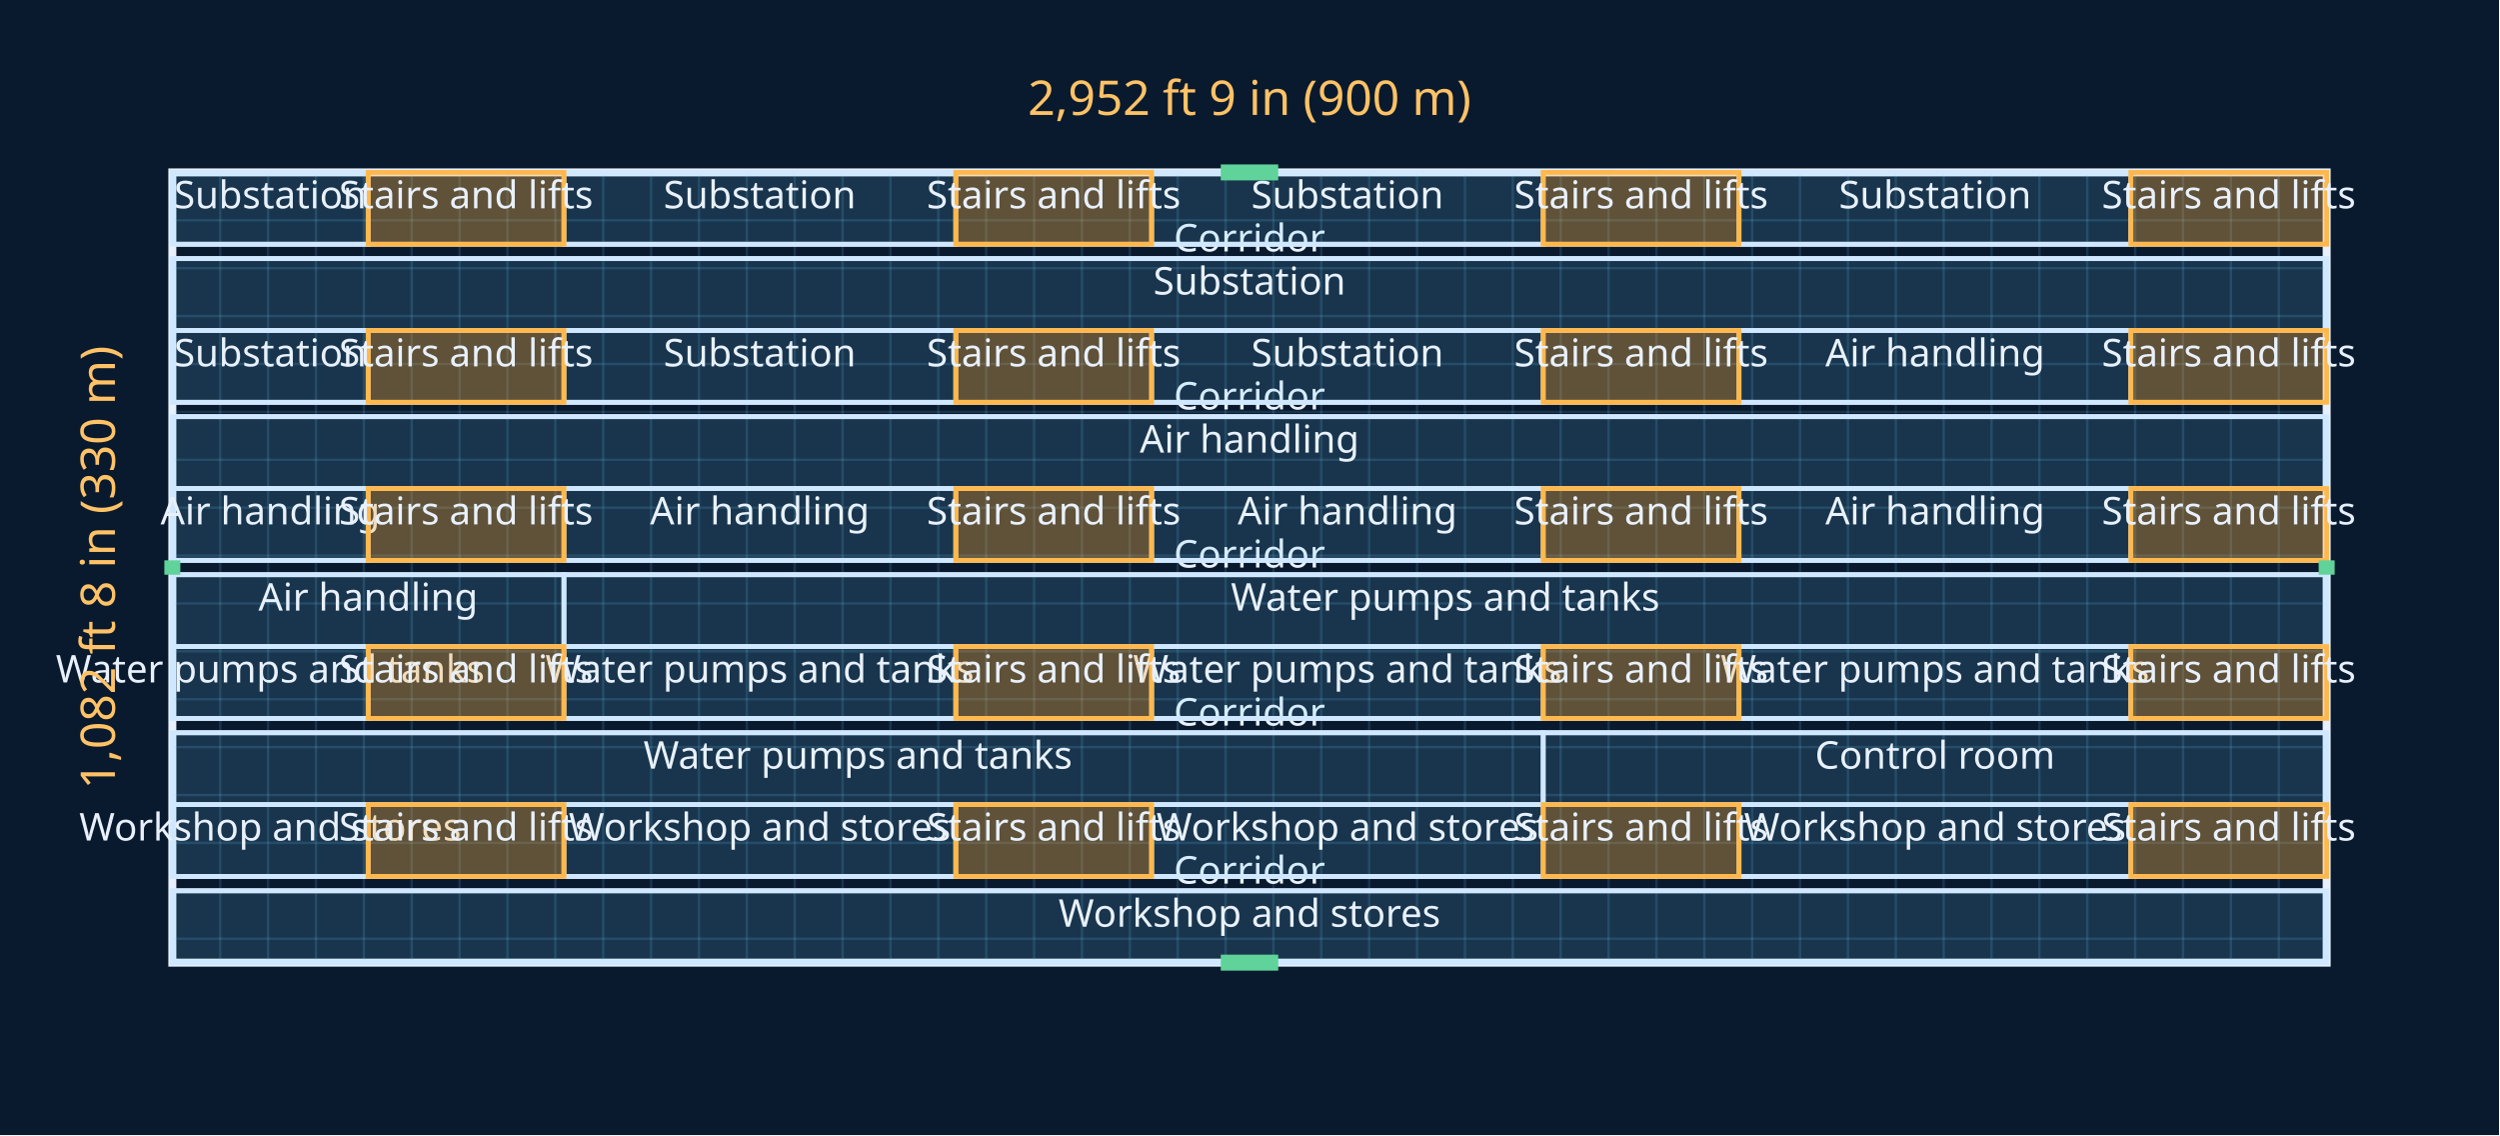
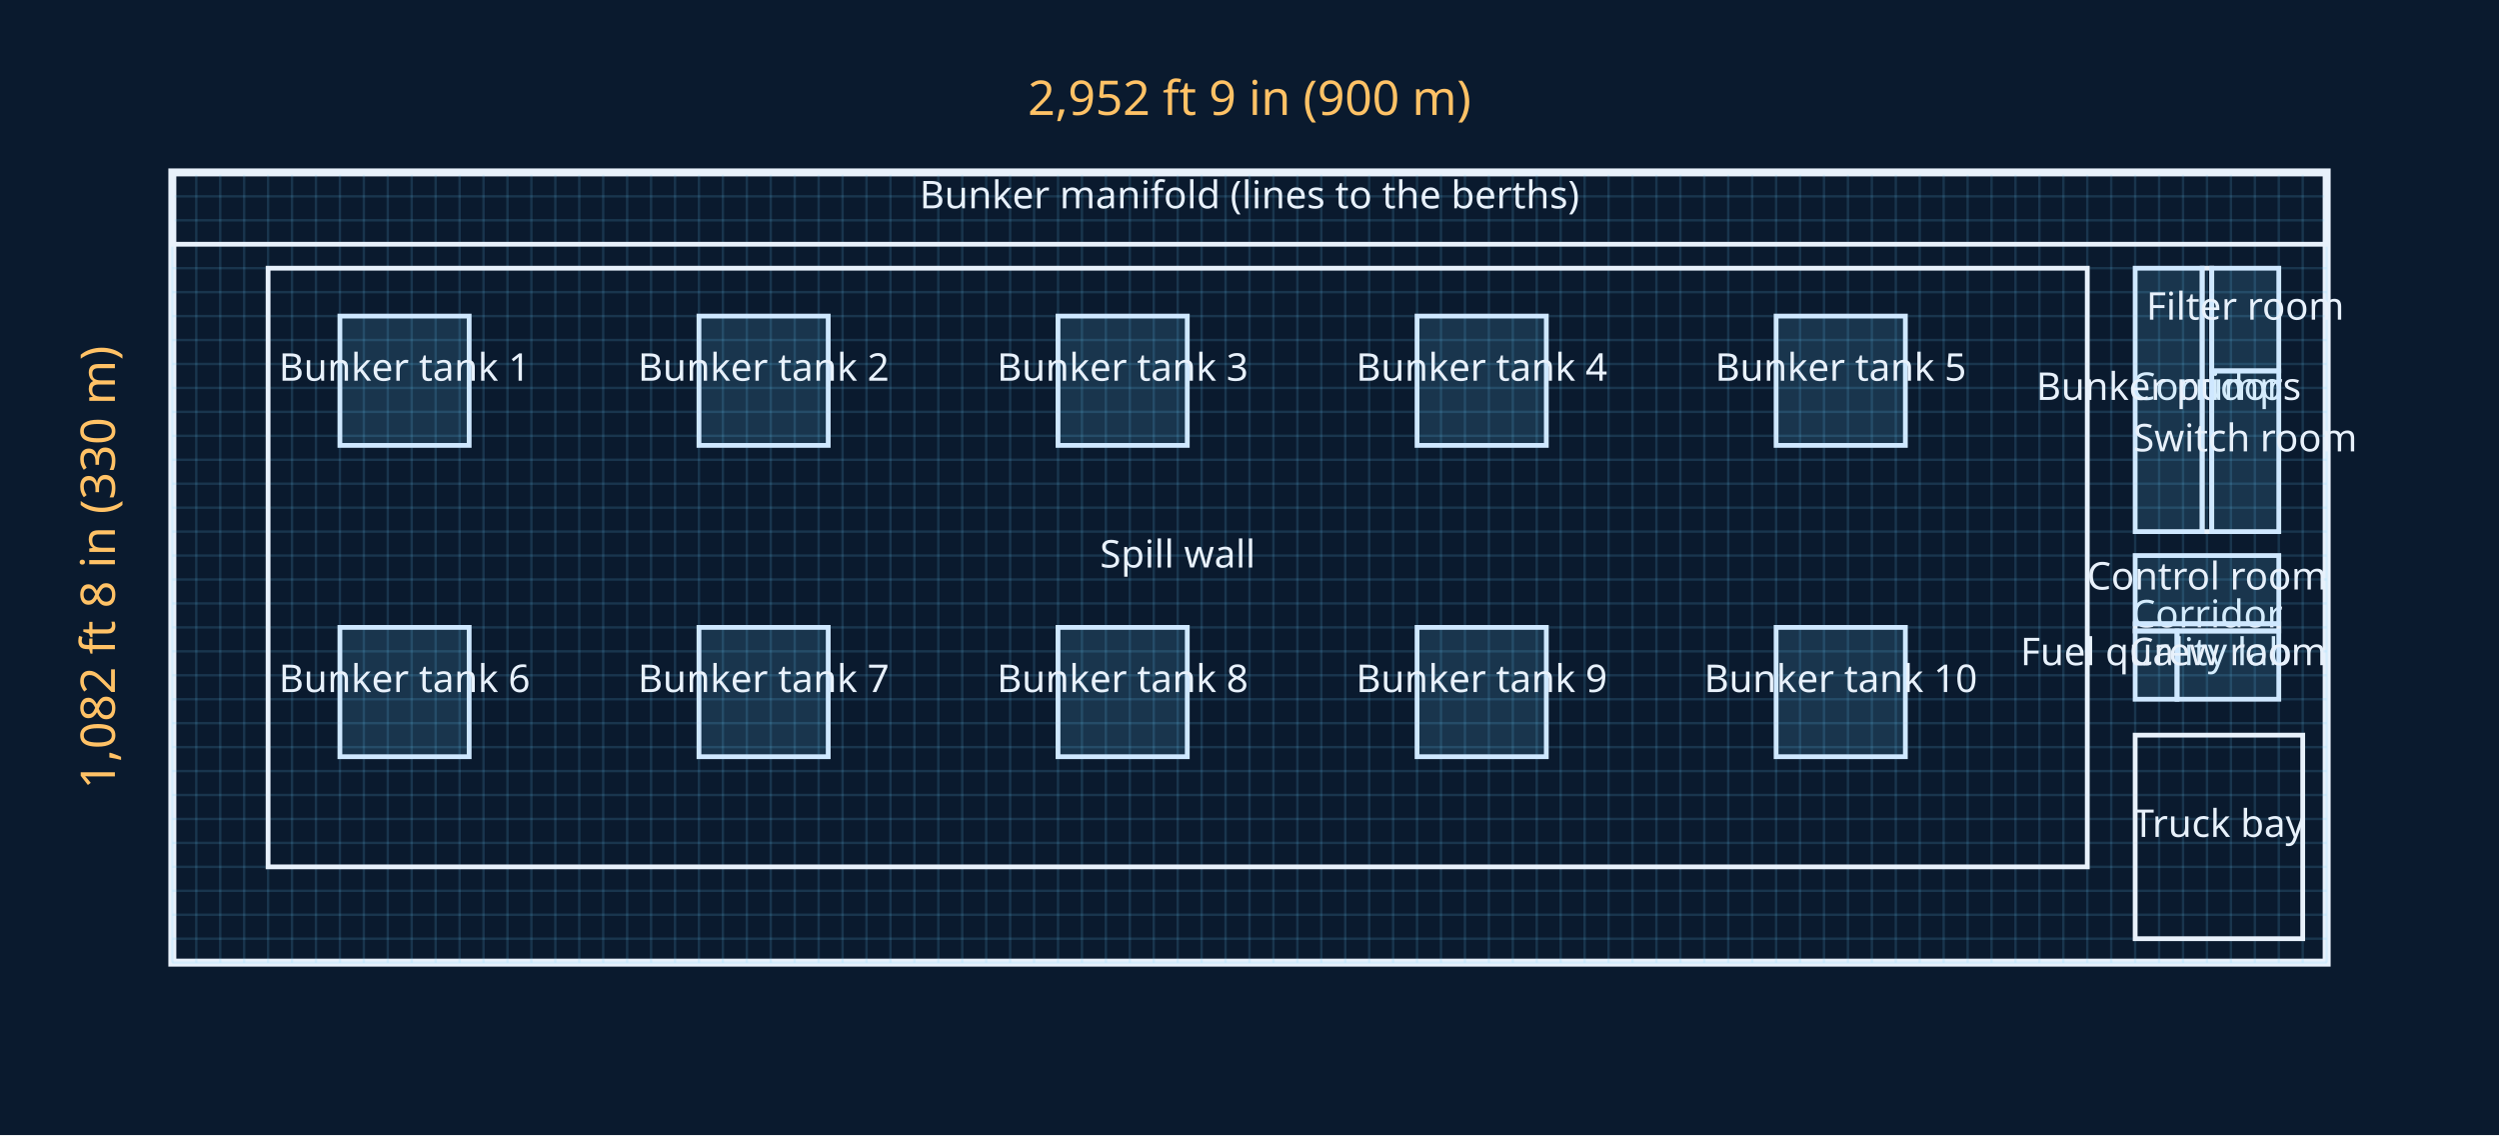
<svg xmlns="http://www.w3.org/2000/svg" viewBox="-72.0 -72.0 1044.0 474.0" font-family="Segoe UI, sans-serif">
  <rect x="-72.0" y="-72.0" width="1044.0" height="474.0" fill="#0a1a2e" />
  <rect x="0" y="0" width="900.0" height="330.0" fill="none" stroke="#e8f1fb" stroke-width="3.33" />
  <line x1="0.0" y1="0" x2="0.0" y2="330.0" stroke="#6fd0ff" stroke-opacity=".15" stroke-width="1.00" />
+   <line x1="10.0" y1="0" x2="10.0" y2="330.0" stroke="#6fd0ff" stroke-opacity=".15" stroke-width="1.00" />
  <line x1="20.0" y1="0" x2="20.0" y2="330.0" stroke="#6fd0ff" stroke-opacity=".15" stroke-width="1.00" />
+   <line x1="30.0" y1="0" x2="30.0" y2="330.0" stroke="#6fd0ff" stroke-opacity=".15" stroke-width="1.00" />
  <line x1="40.0" y1="0" x2="40.0" y2="330.0" stroke="#6fd0ff" stroke-opacity=".15" stroke-width="1.00" />
+   <line x1="50.0" y1="0" x2="50.0" y2="330.0" stroke="#6fd0ff" stroke-opacity=".15" stroke-width="1.00" />
  <line x1="60.0" y1="0" x2="60.0" y2="330.0" stroke="#6fd0ff" stroke-opacity=".15" stroke-width="1.00" />
+   <line x1="70.0" y1="0" x2="70.0" y2="330.0" stroke="#6fd0ff" stroke-opacity=".15" stroke-width="1.00" />
  <line x1="80.0" y1="0" x2="80.0" y2="330.0" stroke="#6fd0ff" stroke-opacity=".15" stroke-width="1.00" />
+   <line x1="90.0" y1="0" x2="90.0" y2="330.0" stroke="#6fd0ff" stroke-opacity=".15" stroke-width="1.00" />
  <line x1="100.0" y1="0" x2="100.0" y2="330.0" stroke="#6fd0ff" stroke-opacity=".15" stroke-width="1.00" />
+   <line x1="110.0" y1="0" x2="110.0" y2="330.0" stroke="#6fd0ff" stroke-opacity=".15" stroke-width="1.00" />
  <line x1="120.0" y1="0" x2="120.0" y2="330.0" stroke="#6fd0ff" stroke-opacity=".15" stroke-width="1.00" />
+   <line x1="130.0" y1="0" x2="130.0" y2="330.0" stroke="#6fd0ff" stroke-opacity=".15" stroke-width="1.00" />
  <line x1="140.0" y1="0" x2="140.0" y2="330.0" stroke="#6fd0ff" stroke-opacity=".15" stroke-width="1.00" />
+   <line x1="150.0" y1="0" x2="150.0" y2="330.0" stroke="#6fd0ff" stroke-opacity=".15" stroke-width="1.00" />
  <line x1="160.0" y1="0" x2="160.0" y2="330.0" stroke="#6fd0ff" stroke-opacity=".15" stroke-width="1.00" />
+   <line x1="170.0" y1="0" x2="170.0" y2="330.0" stroke="#6fd0ff" stroke-opacity=".15" stroke-width="1.00" />
  <line x1="180.0" y1="0" x2="180.0" y2="330.0" stroke="#6fd0ff" stroke-opacity=".15" stroke-width="1.00" />
+   <line x1="190.0" y1="0" x2="190.0" y2="330.0" stroke="#6fd0ff" stroke-opacity=".15" stroke-width="1.00" />
  <line x1="200.0" y1="0" x2="200.0" y2="330.0" stroke="#6fd0ff" stroke-opacity=".15" stroke-width="1.00" />
+   <line x1="210.0" y1="0" x2="210.0" y2="330.0" stroke="#6fd0ff" stroke-opacity=".15" stroke-width="1.00" />
  <line x1="220.0" y1="0" x2="220.0" y2="330.0" stroke="#6fd0ff" stroke-opacity=".15" stroke-width="1.00" />
+   <line x1="230.0" y1="0" x2="230.0" y2="330.0" stroke="#6fd0ff" stroke-opacity=".15" stroke-width="1.00" />
  <line x1="240.0" y1="0" x2="240.0" y2="330.0" stroke="#6fd0ff" stroke-opacity=".15" stroke-width="1.00" />
+   <line x1="250.0" y1="0" x2="250.0" y2="330.0" stroke="#6fd0ff" stroke-opacity=".15" stroke-width="1.00" />
  <line x1="260.0" y1="0" x2="260.0" y2="330.0" stroke="#6fd0ff" stroke-opacity=".15" stroke-width="1.00" />
+   <line x1="270.0" y1="0" x2="270.0" y2="330.0" stroke="#6fd0ff" stroke-opacity=".15" stroke-width="1.00" />
  <line x1="280.0" y1="0" x2="280.0" y2="330.0" stroke="#6fd0ff" stroke-opacity=".15" stroke-width="1.00" />
+   <line x1="290.0" y1="0" x2="290.0" y2="330.0" stroke="#6fd0ff" stroke-opacity=".15" stroke-width="1.00" />
  <line x1="300.0" y1="0" x2="300.0" y2="330.0" stroke="#6fd0ff" stroke-opacity=".15" stroke-width="1.00" />
+   <line x1="310.0" y1="0" x2="310.0" y2="330.0" stroke="#6fd0ff" stroke-opacity=".15" stroke-width="1.00" />
  <line x1="320.0" y1="0" x2="320.0" y2="330.0" stroke="#6fd0ff" stroke-opacity=".15" stroke-width="1.00" />
+   <line x1="330.0" y1="0" x2="330.0" y2="330.0" stroke="#6fd0ff" stroke-opacity=".15" stroke-width="1.00" />
  <line x1="340.0" y1="0" x2="340.0" y2="330.0" stroke="#6fd0ff" stroke-opacity=".15" stroke-width="1.00" />
+   <line x1="350.0" y1="0" x2="350.0" y2="330.0" stroke="#6fd0ff" stroke-opacity=".15" stroke-width="1.00" />
  <line x1="360.0" y1="0" x2="360.0" y2="330.0" stroke="#6fd0ff" stroke-opacity=".15" stroke-width="1.00" />
+   <line x1="370.0" y1="0" x2="370.0" y2="330.0" stroke="#6fd0ff" stroke-opacity=".15" stroke-width="1.00" />
  <line x1="380.0" y1="0" x2="380.0" y2="330.0" stroke="#6fd0ff" stroke-opacity=".15" stroke-width="1.00" />
+   <line x1="390.0" y1="0" x2="390.0" y2="330.0" stroke="#6fd0ff" stroke-opacity=".15" stroke-width="1.00" />
  <line x1="400.0" y1="0" x2="400.0" y2="330.0" stroke="#6fd0ff" stroke-opacity=".15" stroke-width="1.00" />
+   <line x1="410.0" y1="0" x2="410.0" y2="330.0" stroke="#6fd0ff" stroke-opacity=".15" stroke-width="1.00" />
  <line x1="420.0" y1="0" x2="420.0" y2="330.0" stroke="#6fd0ff" stroke-opacity=".15" stroke-width="1.00" />
+   <line x1="430.0" y1="0" x2="430.0" y2="330.0" stroke="#6fd0ff" stroke-opacity=".15" stroke-width="1.00" />
  <line x1="440.0" y1="0" x2="440.0" y2="330.0" stroke="#6fd0ff" stroke-opacity=".15" stroke-width="1.00" />
+   <line x1="450.0" y1="0" x2="450.0" y2="330.0" stroke="#6fd0ff" stroke-opacity=".15" stroke-width="1.00" />
  <line x1="460.0" y1="0" x2="460.0" y2="330.0" stroke="#6fd0ff" stroke-opacity=".15" stroke-width="1.00" />
+   <line x1="470.0" y1="0" x2="470.0" y2="330.0" stroke="#6fd0ff" stroke-opacity=".15" stroke-width="1.00" />
  <line x1="480.0" y1="0" x2="480.0" y2="330.0" stroke="#6fd0ff" stroke-opacity=".15" stroke-width="1.00" />
+   <line x1="490.0" y1="0" x2="490.0" y2="330.0" stroke="#6fd0ff" stroke-opacity=".15" stroke-width="1.00" />
  <line x1="500.0" y1="0" x2="500.0" y2="330.0" stroke="#6fd0ff" stroke-opacity=".15" stroke-width="1.00" />
+   <line x1="510.0" y1="0" x2="510.0" y2="330.0" stroke="#6fd0ff" stroke-opacity=".15" stroke-width="1.00" />
  <line x1="520.0" y1="0" x2="520.0" y2="330.0" stroke="#6fd0ff" stroke-opacity=".15" stroke-width="1.00" />
+   <line x1="530.0" y1="0" x2="530.0" y2="330.0" stroke="#6fd0ff" stroke-opacity=".15" stroke-width="1.00" />
  <line x1="540.0" y1="0" x2="540.0" y2="330.0" stroke="#6fd0ff" stroke-opacity=".15" stroke-width="1.00" />
+   <line x1="550.0" y1="0" x2="550.0" y2="330.0" stroke="#6fd0ff" stroke-opacity=".15" stroke-width="1.00" />
  <line x1="560.0" y1="0" x2="560.0" y2="330.0" stroke="#6fd0ff" stroke-opacity=".15" stroke-width="1.00" />
+   <line x1="570.0" y1="0" x2="570.0" y2="330.0" stroke="#6fd0ff" stroke-opacity=".15" stroke-width="1.00" />
  <line x1="580.0" y1="0" x2="580.0" y2="330.0" stroke="#6fd0ff" stroke-opacity=".15" stroke-width="1.00" />
+   <line x1="590.0" y1="0" x2="590.0" y2="330.0" stroke="#6fd0ff" stroke-opacity=".15" stroke-width="1.00" />
  <line x1="600.0" y1="0" x2="600.0" y2="330.0" stroke="#6fd0ff" stroke-opacity=".15" stroke-width="1.00" />
+   <line x1="610.0" y1="0" x2="610.0" y2="330.0" stroke="#6fd0ff" stroke-opacity=".15" stroke-width="1.00" />
  <line x1="620.0" y1="0" x2="620.0" y2="330.0" stroke="#6fd0ff" stroke-opacity=".15" stroke-width="1.00" />
+   <line x1="630.0" y1="0" x2="630.0" y2="330.0" stroke="#6fd0ff" stroke-opacity=".15" stroke-width="1.00" />
  <line x1="640.0" y1="0" x2="640.0" y2="330.0" stroke="#6fd0ff" stroke-opacity=".15" stroke-width="1.00" />
+   <line x1="650.0" y1="0" x2="650.0" y2="330.0" stroke="#6fd0ff" stroke-opacity=".15" stroke-width="1.00" />
  <line x1="660.0" y1="0" x2="660.0" y2="330.0" stroke="#6fd0ff" stroke-opacity=".15" stroke-width="1.00" />
+   <line x1="670.0" y1="0" x2="670.0" y2="330.0" stroke="#6fd0ff" stroke-opacity=".15" stroke-width="1.00" />
  <line x1="680.0" y1="0" x2="680.0" y2="330.0" stroke="#6fd0ff" stroke-opacity=".15" stroke-width="1.00" />
+   <line x1="690.0" y1="0" x2="690.0" y2="330.0" stroke="#6fd0ff" stroke-opacity=".15" stroke-width="1.00" />
  <line x1="700.0" y1="0" x2="700.0" y2="330.0" stroke="#6fd0ff" stroke-opacity=".15" stroke-width="1.00" />
+   <line x1="710.0" y1="0" x2="710.0" y2="330.0" stroke="#6fd0ff" stroke-opacity=".15" stroke-width="1.00" />
  <line x1="720.0" y1="0" x2="720.0" y2="330.0" stroke="#6fd0ff" stroke-opacity=".15" stroke-width="1.00" />
+   <line x1="730.0" y1="0" x2="730.0" y2="330.0" stroke="#6fd0ff" stroke-opacity=".15" stroke-width="1.00" />
  <line x1="740.0" y1="0" x2="740.0" y2="330.0" stroke="#6fd0ff" stroke-opacity=".15" stroke-width="1.00" />
+   <line x1="750.0" y1="0" x2="750.0" y2="330.0" stroke="#6fd0ff" stroke-opacity=".15" stroke-width="1.00" />
  <line x1="760.0" y1="0" x2="760.0" y2="330.0" stroke="#6fd0ff" stroke-opacity=".15" stroke-width="1.00" />
+   <line x1="770.0" y1="0" x2="770.0" y2="330.0" stroke="#6fd0ff" stroke-opacity=".15" stroke-width="1.00" />
  <line x1="780.0" y1="0" x2="780.0" y2="330.0" stroke="#6fd0ff" stroke-opacity=".15" stroke-width="1.00" />
+   <line x1="790.0" y1="0" x2="790.0" y2="330.0" stroke="#6fd0ff" stroke-opacity=".15" stroke-width="1.00" />
  <line x1="800.0" y1="0" x2="800.0" y2="330.0" stroke="#6fd0ff" stroke-opacity=".15" stroke-width="1.00" />
+   <line x1="810.0" y1="0" x2="810.0" y2="330.0" stroke="#6fd0ff" stroke-opacity=".15" stroke-width="1.00" />
  <line x1="820.0" y1="0" x2="820.0" y2="330.0" stroke="#6fd0ff" stroke-opacity=".15" stroke-width="1.00" />
+   <line x1="830.0" y1="0" x2="830.0" y2="330.0" stroke="#6fd0ff" stroke-opacity=".15" stroke-width="1.00" />
  <line x1="840.0" y1="0" x2="840.0" y2="330.0" stroke="#6fd0ff" stroke-opacity=".15" stroke-width="1.00" />
+   <line x1="850.0" y1="0" x2="850.0" y2="330.0" stroke="#6fd0ff" stroke-opacity=".15" stroke-width="1.00" />
  <line x1="860.0" y1="0" x2="860.0" y2="330.0" stroke="#6fd0ff" stroke-opacity=".15" stroke-width="1.00" />
+   <line x1="870.0" y1="0" x2="870.0" y2="330.0" stroke="#6fd0ff" stroke-opacity=".15" stroke-width="1.00" />
  <line x1="880.0" y1="0" x2="880.0" y2="330.0" stroke="#6fd0ff" stroke-opacity=".15" stroke-width="1.00" />
+   <line x1="890.0" y1="0" x2="890.0" y2="330.0" stroke="#6fd0ff" stroke-opacity=".15" stroke-width="1.00" />
  <line x1="900.0" y1="0" x2="900.0" y2="330.0" stroke="#6fd0ff" stroke-opacity=".15" stroke-width="1.00" />
  <line x1="0" y1="0.0" x2="900.0" y2="0.0" stroke="#6fd0ff" stroke-opacity=".15" stroke-width="1.00" />
+   <line x1="0" y1="10.0" x2="900.0" y2="10.0" stroke="#6fd0ff" stroke-opacity=".15" stroke-width="1.00" />
  <line x1="0" y1="20.0" x2="900.0" y2="20.0" stroke="#6fd0ff" stroke-opacity=".15" stroke-width="1.00" />
+   <line x1="0" y1="30.0" x2="900.0" y2="30.0" stroke="#6fd0ff" stroke-opacity=".15" stroke-width="1.00" />
  <line x1="0" y1="40.0" x2="900.0" y2="40.0" stroke="#6fd0ff" stroke-opacity=".15" stroke-width="1.00" />
+   <line x1="0" y1="50.0" x2="900.0" y2="50.0" stroke="#6fd0ff" stroke-opacity=".15" stroke-width="1.00" />
  <line x1="0" y1="60.0" x2="900.0" y2="60.0" stroke="#6fd0ff" stroke-opacity=".15" stroke-width="1.00" />
+   <line x1="0" y1="70.0" x2="900.0" y2="70.0" stroke="#6fd0ff" stroke-opacity=".15" stroke-width="1.00" />
  <line x1="0" y1="80.0" x2="900.0" y2="80.0" stroke="#6fd0ff" stroke-opacity=".15" stroke-width="1.00" />
+   <line x1="0" y1="90.0" x2="900.0" y2="90.0" stroke="#6fd0ff" stroke-opacity=".15" stroke-width="1.00" />
  <line x1="0" y1="100.0" x2="900.0" y2="100.0" stroke="#6fd0ff" stroke-opacity=".15" stroke-width="1.00" />
+   <line x1="0" y1="110.0" x2="900.0" y2="110.0" stroke="#6fd0ff" stroke-opacity=".15" stroke-width="1.00" />
  <line x1="0" y1="120.0" x2="900.0" y2="120.0" stroke="#6fd0ff" stroke-opacity=".15" stroke-width="1.00" />
+   <line x1="0" y1="130.0" x2="900.0" y2="130.0" stroke="#6fd0ff" stroke-opacity=".15" stroke-width="1.00" />
  <line x1="0" y1="140.0" x2="900.0" y2="140.0" stroke="#6fd0ff" stroke-opacity=".15" stroke-width="1.00" />
+   <line x1="0" y1="150.0" x2="900.0" y2="150.0" stroke="#6fd0ff" stroke-opacity=".15" stroke-width="1.00" />
  <line x1="0" y1="160.0" x2="900.0" y2="160.0" stroke="#6fd0ff" stroke-opacity=".15" stroke-width="1.00" />
+   <line x1="0" y1="170.0" x2="900.0" y2="170.0" stroke="#6fd0ff" stroke-opacity=".15" stroke-width="1.00" />
  <line x1="0" y1="180.0" x2="900.0" y2="180.0" stroke="#6fd0ff" stroke-opacity=".15" stroke-width="1.00" />
+   <line x1="0" y1="190.0" x2="900.0" y2="190.0" stroke="#6fd0ff" stroke-opacity=".15" stroke-width="1.00" />
  <line x1="0" y1="200.0" x2="900.0" y2="200.0" stroke="#6fd0ff" stroke-opacity=".15" stroke-width="1.00" />
+   <line x1="0" y1="210.0" x2="900.0" y2="210.0" stroke="#6fd0ff" stroke-opacity=".15" stroke-width="1.00" />
  <line x1="0" y1="220.0" x2="900.0" y2="220.0" stroke="#6fd0ff" stroke-opacity=".15" stroke-width="1.00" />
+   <line x1="0" y1="230.0" x2="900.0" y2="230.0" stroke="#6fd0ff" stroke-opacity=".15" stroke-width="1.00" />
  <line x1="0" y1="240.0" x2="900.0" y2="240.0" stroke="#6fd0ff" stroke-opacity=".15" stroke-width="1.00" />
+   <line x1="0" y1="250.0" x2="900.0" y2="250.0" stroke="#6fd0ff" stroke-opacity=".15" stroke-width="1.00" />
  <line x1="0" y1="260.0" x2="900.0" y2="260.0" stroke="#6fd0ff" stroke-opacity=".15" stroke-width="1.00" />
+   <line x1="0" y1="270.0" x2="900.0" y2="270.0" stroke="#6fd0ff" stroke-opacity=".15" stroke-width="1.00" />
  <line x1="0" y1="280.0" x2="900.0" y2="280.0" stroke="#6fd0ff" stroke-opacity=".15" stroke-width="1.00" />
+   <line x1="0" y1="290.0" x2="900.0" y2="290.0" stroke="#6fd0ff" stroke-opacity=".15" stroke-width="1.00" />
  <line x1="0" y1="300.0" x2="900.0" y2="300.0" stroke="#6fd0ff" stroke-opacity=".15" stroke-width="1.00" />
+   <line x1="0" y1="310.0" x2="900.0" y2="310.0" stroke="#6fd0ff" stroke-opacity=".15" stroke-width="1.00" />
  <line x1="0" y1="320.0" x2="900.0" y2="320.0" stroke="#6fd0ff" stroke-opacity=".15" stroke-width="1.00" />
-   <polygon points="0.0,30.0 900.0,30.0 900.0,36.0 0.0,36.0" fill="none" stroke="#e8f1fb" stroke-width="2.00" />
-   <text x="450.0" y="33.0" font-size="16.0" fill="#e8f1fb" text-anchor="middle">Corridor</text>
-   <polygon points="0.0,96.0 900.0,96.0 900.0,102.0 0.0,102.0" fill="none" stroke="#e8f1fb" stroke-width="2.00" />
-   <text x="450.0" y="99.0" font-size="16.0" fill="#e8f1fb" text-anchor="middle">Corridor</text>
-   <polygon points="0.0,162.0 900.0,162.0 900.0,168.0 0.0,168.0" fill="none" stroke="#e8f1fb" stroke-width="2.00" />
-   <text x="450.0" y="165.0" font-size="16.0" fill="#e8f1fb" text-anchor="middle">Corridor</text>
-   <polygon points="0.0,228.0 900.0,228.0 900.0,234.0 0.0,234.0" fill="none" stroke="#e8f1fb" stroke-width="2.00" />
-   <text x="450.0" y="231.0" font-size="16.0" fill="#e8f1fb" text-anchor="middle">Corridor</text>
-   <polygon points="0.0,294.0 900.0,294.0 900.0,300.0 0.0,300.0" fill="none" stroke="#e8f1fb" stroke-width="2.00" />
-   <text x="450.0" y="297.0" font-size="16.0" fill="#e8f1fb" text-anchor="middle">Corridor</text>
-   <polygon points="0.0,0.0 81.8,0.0 81.8,30.0 0.0,30.0" fill="rgba(111,208,255,.15)" stroke="#cfe8ff" stroke-width="2.00" />
-   <text x="40.9" y="15.0" font-size="16.0" fill="#e8f1fb" text-anchor="middle">Substation</text>
-   <polygon points="163.6,0.0 327.3,0.0 327.3,30.0 163.6,30.0" fill="rgba(111,208,255,.15)" stroke="#cfe8ff" stroke-width="2.00" />
-   <text x="245.4" y="15.0" font-size="16.0" fill="#e8f1fb" text-anchor="middle">Substation</text>
-   <polygon points="409.1,0.0 572.7,0.0 572.7,30.0 409.1,30.0" fill="rgba(111,208,255,.15)" stroke="#cfe8ff" stroke-width="2.00" />
-   <text x="490.9" y="15.0" font-size="16.0" fill="#e8f1fb" text-anchor="middle">Substation</text>
-   <polygon points="654.5,0.0 818.2,0.0 818.2,30.0 654.5,30.0" fill="rgba(111,208,255,.15)" stroke="#cfe8ff" stroke-width="2.00" />
-   <text x="736.4" y="15.0" font-size="16.0" fill="#e8f1fb" text-anchor="middle">Substation</text>
-   <polygon points="0.0,36.0 900.0,36.0 900.0,66.0 0.0,66.0" fill="rgba(111,208,255,.15)" stroke="#cfe8ff" stroke-width="2.00" />
-   <text x="450.0" y="51.0" font-size="16.0" fill="#e8f1fb" text-anchor="middle">Substation</text>
-   <polygon points="0.0,66.0 81.8,66.0 81.8,96.0 0.0,96.0" fill="rgba(111,208,255,.15)" stroke="#cfe8ff" stroke-width="2.00" />
-   <text x="40.9" y="81.0" font-size="16.0" fill="#e8f1fb" text-anchor="middle">Substation</text>
-   <polygon points="163.6,66.0 327.3,66.0 327.3,96.0 163.6,96.0" fill="rgba(111,208,255,.15)" stroke="#cfe8ff" stroke-width="2.00" />
-   <text x="245.4" y="81.0" font-size="16.0" fill="#e8f1fb" text-anchor="middle">Substation</text>
-   <polygon points="409.1,66.0 572.7,66.0 572.7,96.0 409.1,96.0" fill="rgba(111,208,255,.15)" stroke="#cfe8ff" stroke-width="2.00" />
-   <text x="490.9" y="81.0" font-size="16.0" fill="#e8f1fb" text-anchor="middle">Substation</text>
-   <polygon points="654.5,66.0 818.2,66.0 818.2,96.0 654.5,96.0" fill="rgba(111,208,255,.15)" stroke="#cfe8ff" stroke-width="2.00" />
-   <text x="736.4" y="81.0" font-size="16.0" fill="#e8f1fb" text-anchor="middle">Air handling</text>
-   <polygon points="0.0,102.0 900.0,102.0 900.0,132.0 0.0,132.0" fill="rgba(111,208,255,.15)" stroke="#cfe8ff" stroke-width="2.00" />
-   <text x="450.0" y="117.0" font-size="16.0" fill="#e8f1fb" text-anchor="middle">Air handling</text>
-   <polygon points="0.0,132.0 81.8,132.0 81.8,162.0 0.0,162.0" fill="rgba(111,208,255,.15)" stroke="#cfe8ff" stroke-width="2.00" />
-   <text x="40.9" y="147.0" font-size="16.0" fill="#e8f1fb" text-anchor="middle">Air handling</text>
-   <polygon points="163.6,132.0 327.3,132.0 327.3,162.0 163.6,162.0" fill="rgba(111,208,255,.15)" stroke="#cfe8ff" stroke-width="2.00" />
-   <text x="245.4" y="147.0" font-size="16.0" fill="#e8f1fb" text-anchor="middle">Air handling</text>
-   <polygon points="409.1,132.0 572.7,132.0 572.7,162.0 409.1,162.0" fill="rgba(111,208,255,.15)" stroke="#cfe8ff" stroke-width="2.00" />
-   <text x="490.9" y="147.0" font-size="16.0" fill="#e8f1fb" text-anchor="middle">Air handling</text>
-   <polygon points="654.5,132.0 818.2,132.0 818.2,162.0 654.5,162.0" fill="rgba(111,208,255,.15)" stroke="#cfe8ff" stroke-width="2.00" />
-   <text x="736.4" y="147.0" font-size="16.0" fill="#e8f1fb" text-anchor="middle">Air handling</text>
-   <polygon points="0.0,168.0 163.6,168.0 163.6,198.0 0.0,198.0" fill="rgba(111,208,255,.15)" stroke="#cfe8ff" stroke-width="2.00" />
-   <text x="81.8" y="183.0" font-size="16.0" fill="#e8f1fb" text-anchor="middle">Air handling</text>
-   <polygon points="163.6,168.0 900.0,168.0 900.0,198.0 163.6,198.0" fill="rgba(111,208,255,.15)" stroke="#cfe8ff" stroke-width="2.00" />
-   <text x="531.8" y="183.0" font-size="16.0" fill="#e8f1fb" text-anchor="middle">Water pumps and tanks</text>
-   <polygon points="0.0,198.0 81.8,198.0 81.8,228.0 0.0,228.0" fill="rgba(111,208,255,.15)" stroke="#cfe8ff" stroke-width="2.00" />
-   <text x="40.9" y="213.0" font-size="16.0" fill="#e8f1fb" text-anchor="middle">Water pumps and tanks</text>
-   <polygon points="163.6,198.0 327.3,198.0 327.3,228.0 163.6,228.0" fill="rgba(111,208,255,.15)" stroke="#cfe8ff" stroke-width="2.00" />
-   <text x="245.4" y="213.0" font-size="16.0" fill="#e8f1fb" text-anchor="middle">Water pumps and tanks</text>
-   <polygon points="409.1,198.0 572.7,198.0 572.7,228.0 409.1,228.0" fill="rgba(111,208,255,.15)" stroke="#cfe8ff" stroke-width="2.00" />
-   <text x="490.9" y="213.0" font-size="16.0" fill="#e8f1fb" text-anchor="middle">Water pumps and tanks</text>
-   <polygon points="654.5,198.0 818.2,198.0 818.2,228.0 654.5,228.0" fill="rgba(111,208,255,.15)" stroke="#cfe8ff" stroke-width="2.00" />
-   <text x="736.4" y="213.0" font-size="16.0" fill="#e8f1fb" text-anchor="middle">Water pumps and tanks</text>
-   <polygon points="0.0,234.0 572.7,234.0 572.7,264.0 0.0,264.0" fill="rgba(111,208,255,.15)" stroke="#cfe8ff" stroke-width="2.00" />
-   <text x="286.4" y="249.0" font-size="16.0" fill="#e8f1fb" text-anchor="middle">Water pumps and tanks</text>
-   <polygon points="572.7,234.0 900.0,234.0 900.0,264.0 572.7,264.0" fill="rgba(111,208,255,.15)" stroke="#cfe8ff" stroke-width="2.00" />
-   <text x="736.4" y="249.0" font-size="16.0" fill="#e8f1fb" text-anchor="middle">Control room</text>
-   <polygon points="0.0,264.0 81.8,264.0 81.8,294.0 0.0,294.0" fill="rgba(111,208,255,.15)" stroke="#cfe8ff" stroke-width="2.00" />
-   <text x="40.9" y="279.0" font-size="16.0" fill="#e8f1fb" text-anchor="middle">Workshop and stores</text>
-   <polygon points="163.6,264.0 327.3,264.0 327.3,294.0 163.6,294.0" fill="rgba(111,208,255,.15)" stroke="#cfe8ff" stroke-width="2.00" />
-   <text x="245.4" y="279.0" font-size="16.0" fill="#e8f1fb" text-anchor="middle">Workshop and stores</text>
-   <polygon points="409.1,264.0 572.7,264.0 572.7,294.0 409.1,294.0" fill="rgba(111,208,255,.15)" stroke="#cfe8ff" stroke-width="2.00" />
-   <text x="490.9" y="279.0" font-size="16.0" fill="#e8f1fb" text-anchor="middle">Workshop and stores</text>
-   <polygon points="654.5,264.0 818.2,264.0 818.2,294.0 654.5,294.0" fill="rgba(111,208,255,.15)" stroke="#cfe8ff" stroke-width="2.00" />
-   <text x="736.4" y="279.0" font-size="16.0" fill="#e8f1fb" text-anchor="middle">Workshop and stores</text>
-   <polygon points="0.0,300.0 900.0,300.0 900.0,330.0 0.0,330.0" fill="rgba(111,208,255,.15)" stroke="#cfe8ff" stroke-width="2.00" />
-   <text x="450.0" y="315.0" font-size="16.0" fill="#e8f1fb" text-anchor="middle">Workshop and stores</text>
-   <polygon points="81.8,0.0 163.6,0.0 163.6,30.0 81.8,30.0" fill="rgba(255,184,77,.35)" stroke="#ffb84d" stroke-width="2.00" />
-   <text x="122.7" y="15.0" font-size="16.0" fill="#e8f1fb" text-anchor="middle">Stairs and lifts</text>
-   <polygon points="327.3,0.0 409.1,0.0 409.1,30.0 327.3,30.0" fill="rgba(255,184,77,.35)" stroke="#ffb84d" stroke-width="2.00" />
-   <text x="368.2" y="15.0" font-size="16.0" fill="#e8f1fb" text-anchor="middle">Stairs and lifts</text>
-   <polygon points="572.7,0.0 654.5,0.0 654.5,30.0 572.7,30.0" fill="rgba(255,184,77,.35)" stroke="#ffb84d" stroke-width="2.00" />
-   <text x="613.6" y="15.0" font-size="16.0" fill="#e8f1fb" text-anchor="middle">Stairs and lifts</text>
-   <polygon points="818.2,0.0 900.0,0.0 900.0,30.0 818.2,30.0" fill="rgba(255,184,77,.35)" stroke="#ffb84d" stroke-width="2.00" />
-   <text x="859.1" y="15.0" font-size="16.0" fill="#e8f1fb" text-anchor="middle">Stairs and lifts</text>
-   <polygon points="81.8,66.0 163.6,66.0 163.6,96.0 81.8,96.0" fill="rgba(255,184,77,.35)" stroke="#ffb84d" stroke-width="2.00" />
-   <text x="122.7" y="81.0" font-size="16.0" fill="#e8f1fb" text-anchor="middle">Stairs and lifts</text>
-   <polygon points="327.3,66.0 409.1,66.0 409.1,96.0 327.3,96.0" fill="rgba(255,184,77,.35)" stroke="#ffb84d" stroke-width="2.00" />
-   <text x="368.2" y="81.0" font-size="16.0" fill="#e8f1fb" text-anchor="middle">Stairs and lifts</text>
-   <polygon points="572.7,66.0 654.5,66.0 654.5,96.0 572.7,96.0" fill="rgba(255,184,77,.35)" stroke="#ffb84d" stroke-width="2.00" />
-   <text x="613.6" y="81.0" font-size="16.0" fill="#e8f1fb" text-anchor="middle">Stairs and lifts</text>
-   <polygon points="818.2,66.0 900.0,66.0 900.0,96.0 818.2,96.0" fill="rgba(255,184,77,.35)" stroke="#ffb84d" stroke-width="2.00" />
-   <text x="859.1" y="81.0" font-size="16.0" fill="#e8f1fb" text-anchor="middle">Stairs and lifts</text>
-   <polygon points="81.8,132.0 163.6,132.0 163.6,162.0 81.8,162.0" fill="rgba(255,184,77,.35)" stroke="#ffb84d" stroke-width="2.00" />
-   <text x="122.7" y="147.0" font-size="16.0" fill="#e8f1fb" text-anchor="middle">Stairs and lifts</text>
-   <polygon points="327.3,132.0 409.1,132.0 409.1,162.0 327.3,162.0" fill="rgba(255,184,77,.35)" stroke="#ffb84d" stroke-width="2.00" />
-   <text x="368.2" y="147.0" font-size="16.0" fill="#e8f1fb" text-anchor="middle">Stairs and lifts</text>
-   <polygon points="572.7,132.0 654.5,132.0 654.5,162.0 572.7,162.0" fill="rgba(255,184,77,.35)" stroke="#ffb84d" stroke-width="2.00" />
-   <text x="613.6" y="147.0" font-size="16.0" fill="#e8f1fb" text-anchor="middle">Stairs and lifts</text>
-   <polygon points="818.2,132.0 900.0,132.0 900.0,162.0 818.2,162.0" fill="rgba(255,184,77,.35)" stroke="#ffb84d" stroke-width="2.00" />
-   <text x="859.1" y="147.0" font-size="16.0" fill="#e8f1fb" text-anchor="middle">Stairs and lifts</text>
-   <polygon points="81.8,198.0 163.6,198.0 163.6,228.0 81.8,228.0" fill="rgba(255,184,77,.35)" stroke="#ffb84d" stroke-width="2.00" />
-   <text x="122.7" y="213.0" font-size="16.0" fill="#e8f1fb" text-anchor="middle">Stairs and lifts</text>
-   <polygon points="327.3,198.0 409.1,198.0 409.1,228.0 327.3,228.0" fill="rgba(255,184,77,.35)" stroke="#ffb84d" stroke-width="2.00" />
-   <text x="368.2" y="213.0" font-size="16.0" fill="#e8f1fb" text-anchor="middle">Stairs and lifts</text>
-   <polygon points="572.7,198.0 654.5,198.0 654.5,228.0 572.7,228.0" fill="rgba(255,184,77,.35)" stroke="#ffb84d" stroke-width="2.00" />
-   <text x="613.6" y="213.0" font-size="16.0" fill="#e8f1fb" text-anchor="middle">Stairs and lifts</text>
-   <polygon points="818.2,198.0 900.0,198.0 900.0,228.0 818.2,228.0" fill="rgba(255,184,77,.35)" stroke="#ffb84d" stroke-width="2.00" />
-   <text x="859.1" y="213.0" font-size="16.0" fill="#e8f1fb" text-anchor="middle">Stairs and lifts</text>
-   <polygon points="81.8,264.0 163.6,264.0 163.6,294.0 81.8,294.0" fill="rgba(255,184,77,.35)" stroke="#ffb84d" stroke-width="2.00" />
-   <text x="122.7" y="279.0" font-size="16.0" fill="#e8f1fb" text-anchor="middle">Stairs and lifts</text>
-   <polygon points="327.3,264.0 409.1,264.0 409.1,294.0 327.3,294.0" fill="rgba(255,184,77,.35)" stroke="#ffb84d" stroke-width="2.00" />
-   <text x="368.2" y="279.0" font-size="16.0" fill="#e8f1fb" text-anchor="middle">Stairs and lifts</text>
-   <polygon points="572.7,264.0 654.5,264.0 654.5,294.0 572.7,294.0" fill="rgba(255,184,77,.35)" stroke="#ffb84d" stroke-width="2.00" />
-   <text x="613.6" y="279.0" font-size="16.0" fill="#e8f1fb" text-anchor="middle">Stairs and lifts</text>
-   <polygon points="818.2,264.0 900.0,264.0 900.0,294.0 818.2,294.0" fill="rgba(255,184,77,.35)" stroke="#ffb84d" stroke-width="2.00" />
-   <text x="859.1" y="279.0" font-size="16.0" fill="#e8f1fb" text-anchor="middle">Stairs and lifts</text>
-   <line x1="438.0" y1="0.0" x2="462.0" y2="0.0" stroke="#5fd39a" stroke-width="6.67" />
-   <line x1="438.0" y1="330.0" x2="462.0" y2="330.0" stroke="#5fd39a" stroke-width="6.67" />
-   <line x1="0.0" y1="162.0" x2="0.0" y2="168.0" stroke="#5fd39a" stroke-width="6.67" />
-   <line x1="900.0" y1="162.0" x2="900.0" y2="168.0" stroke="#5fd39a" stroke-width="6.67" />
+   <line x1="0" y1="330.0" x2="900.0" y2="330.0" stroke="#6fd0ff" stroke-opacity=".15" stroke-width="1.00" />
+   <polygon points="0.0,0.0 900.0,0.0 900.0,30.0 0.0,30.0" fill="none" stroke="#e8f1fb" stroke-width="2.00" />
+   <text x="450.0" y="15.0" font-size="16.0" fill="#e8f1fb" text-anchor="middle">Bunker manifold (lines to the berths)</text>
+   <polygon points="40.0,40.0 800.0,40.0 800.0,290.0 40.0,290.0" fill="none" stroke="#e8f1fb" stroke-width="2.00" />
+   <text x="420.0" y="165.0" font-size="16.0" fill="#e8f1fb" text-anchor="middle">Spill wall</text>
+   <polygon points="70.0,60.0 124.0,60.0 124.0,114.0 70.0,114.0" fill="rgba(111,208,255,.15)" stroke="#cfe8ff" stroke-width="2.00" />
+   <text x="97.0" y="87.0" font-size="16.0" fill="#e8f1fb" text-anchor="middle">Bunker tank 1</text>
+   <polygon points="220.0,60.0 274.0,60.0 274.0,114.0 220.0,114.0" fill="rgba(111,208,255,.15)" stroke="#cfe8ff" stroke-width="2.00" />
+   <text x="247.0" y="87.0" font-size="16.0" fill="#e8f1fb" text-anchor="middle">Bunker tank 2</text>
+   <polygon points="370.0,60.0 424.0,60.0 424.0,114.0 370.0,114.0" fill="rgba(111,208,255,.15)" stroke="#cfe8ff" stroke-width="2.00" />
+   <text x="397.0" y="87.0" font-size="16.0" fill="#e8f1fb" text-anchor="middle">Bunker tank 3</text>
+   <polygon points="520.0,60.0 574.0,60.0 574.0,114.0 520.0,114.0" fill="rgba(111,208,255,.15)" stroke="#cfe8ff" stroke-width="2.00" />
+   <text x="547.0" y="87.0" font-size="16.0" fill="#e8f1fb" text-anchor="middle">Bunker tank 4</text>
+   <polygon points="670.0,60.0 724.0,60.0 724.0,114.0 670.0,114.0" fill="rgba(111,208,255,.15)" stroke="#cfe8ff" stroke-width="2.00" />
+   <text x="697.0" y="87.0" font-size="16.0" fill="#e8f1fb" text-anchor="middle">Bunker tank 5</text>
+   <polygon points="70.0,190.0 124.0,190.0 124.0,244.0 70.0,244.0" fill="rgba(111,208,255,.15)" stroke="#cfe8ff" stroke-width="2.00" />
+   <text x="97.0" y="217.0" font-size="16.0" fill="#e8f1fb" text-anchor="middle">Bunker tank 6</text>
+   <polygon points="220.0,190.0 274.0,190.0 274.0,244.0 220.0,244.0" fill="rgba(111,208,255,.15)" stroke="#cfe8ff" stroke-width="2.00" />
+   <text x="247.0" y="217.0" font-size="16.0" fill="#e8f1fb" text-anchor="middle">Bunker tank 7</text>
+   <polygon points="370.0,190.0 424.0,190.0 424.0,244.0 370.0,244.0" fill="rgba(111,208,255,.15)" stroke="#cfe8ff" stroke-width="2.00" />
+   <text x="397.0" y="217.0" font-size="16.0" fill="#e8f1fb" text-anchor="middle">Bunker tank 8</text>
+   <polygon points="520.0,190.0 574.0,190.0 574.0,244.0 520.0,244.0" fill="rgba(111,208,255,.15)" stroke="#cfe8ff" stroke-width="2.00" />
+   <text x="547.0" y="217.0" font-size="16.0" fill="#e8f1fb" text-anchor="middle">Bunker tank 9</text>
+   <polygon points="670.0,190.0 724.0,190.0 724.0,244.0 670.0,244.0" fill="rgba(111,208,255,.15)" stroke="#cfe8ff" stroke-width="2.00" />
+   <text x="697.0" y="217.0" font-size="16.0" fill="#e8f1fb" text-anchor="middle">Bunker tank 10</text>
+   <polygon points="848.0,40.0 852.0,40.0 852.0,150.0 848.0,150.0" fill="none" stroke="#e8f1fb" stroke-width="2.00" />
+   <text x="850.0" y="95.0" font-size="16.0" fill="#e8f1fb" text-anchor="middle">Corridor</text>
+   <polygon points="820.0,40.0 848.0,40.0 848.0,150.0 820.0,150.0" fill="rgba(111,208,255,.15)" stroke="#cfe8ff" stroke-width="2.00" />
+   <text x="834.0" y="95.0" font-size="16.0" fill="#e8f1fb" text-anchor="middle">Bunker pumps</text>
+   <polygon points="852.0,40.0 880.0,40.0 880.0,82.9 852.0,82.9" fill="rgba(111,208,255,.15)" stroke="#cfe8ff" stroke-width="2.00" />
+   <text x="866.0" y="61.5" font-size="16.0" fill="#e8f1fb" text-anchor="middle">Filter room</text>
+   <polygon points="852.0,82.9 880.0,82.9 880.0,150.0 852.0,150.0" fill="rgba(111,208,255,.15)" stroke="#cfe8ff" stroke-width="2.00" />
+   <text x="866.0" y="116.5" font-size="16.0" fill="#e8f1fb" text-anchor="middle">Switch room</text>
+   <polygon points="820.0,188.5 880.0,188.5 880.0,191.5 820.0,191.5" fill="none" stroke="#e8f1fb" stroke-width="2.00" />
+   <text x="850.0" y="190.0" font-size="16.0" fill="#e8f1fb" text-anchor="middle">Corridor</text>
+   <polygon points="820.0,160.0 880.0,160.0 880.0,188.5 820.0,188.5" fill="rgba(111,208,255,.15)" stroke="#cfe8ff" stroke-width="2.00" />
+   <text x="850.0" y="174.2" font-size="16.0" fill="#e8f1fb" text-anchor="middle">Control room</text>
+   <polygon points="820.0,191.5 837.5,191.5 837.5,220.0 820.0,220.0" fill="rgba(111,208,255,.15)" stroke="#cfe8ff" stroke-width="2.00" />
+   <text x="828.8" y="205.8" font-size="16.0" fill="#e8f1fb" text-anchor="middle">Fuel quality lab</text>
+   <polygon points="837.5,191.5 880.0,191.5 880.0,220.0 837.5,220.0" fill="rgba(111,208,255,.15)" stroke="#cfe8ff" stroke-width="2.00" />
+   <text x="858.8" y="205.8" font-size="16.0" fill="#e8f1fb" text-anchor="middle">Crew room</text>
+   <polygon points="820.0,235.0 890.0,235.0 890.0,320.0 820.0,320.0" fill="none" stroke="#e8f1fb" stroke-width="2.00" />
+   <text x="855.0" y="277.5" font-size="16.0" fill="#e8f1fb" text-anchor="middle">Truck bay</text>
  <text x="450.0" y="-24.0" font-size="20.0" fill="#ffc266" text-anchor="middle">2,952 ft 9 in (900 m)</text>
  <text x="-24.0" y="165.0" font-size="20.0" fill="#ffc266" text-anchor="middle" transform="rotate(-90 -24.0 165.0)">1,082 ft 8 in (330 m)</text>
</svg>
